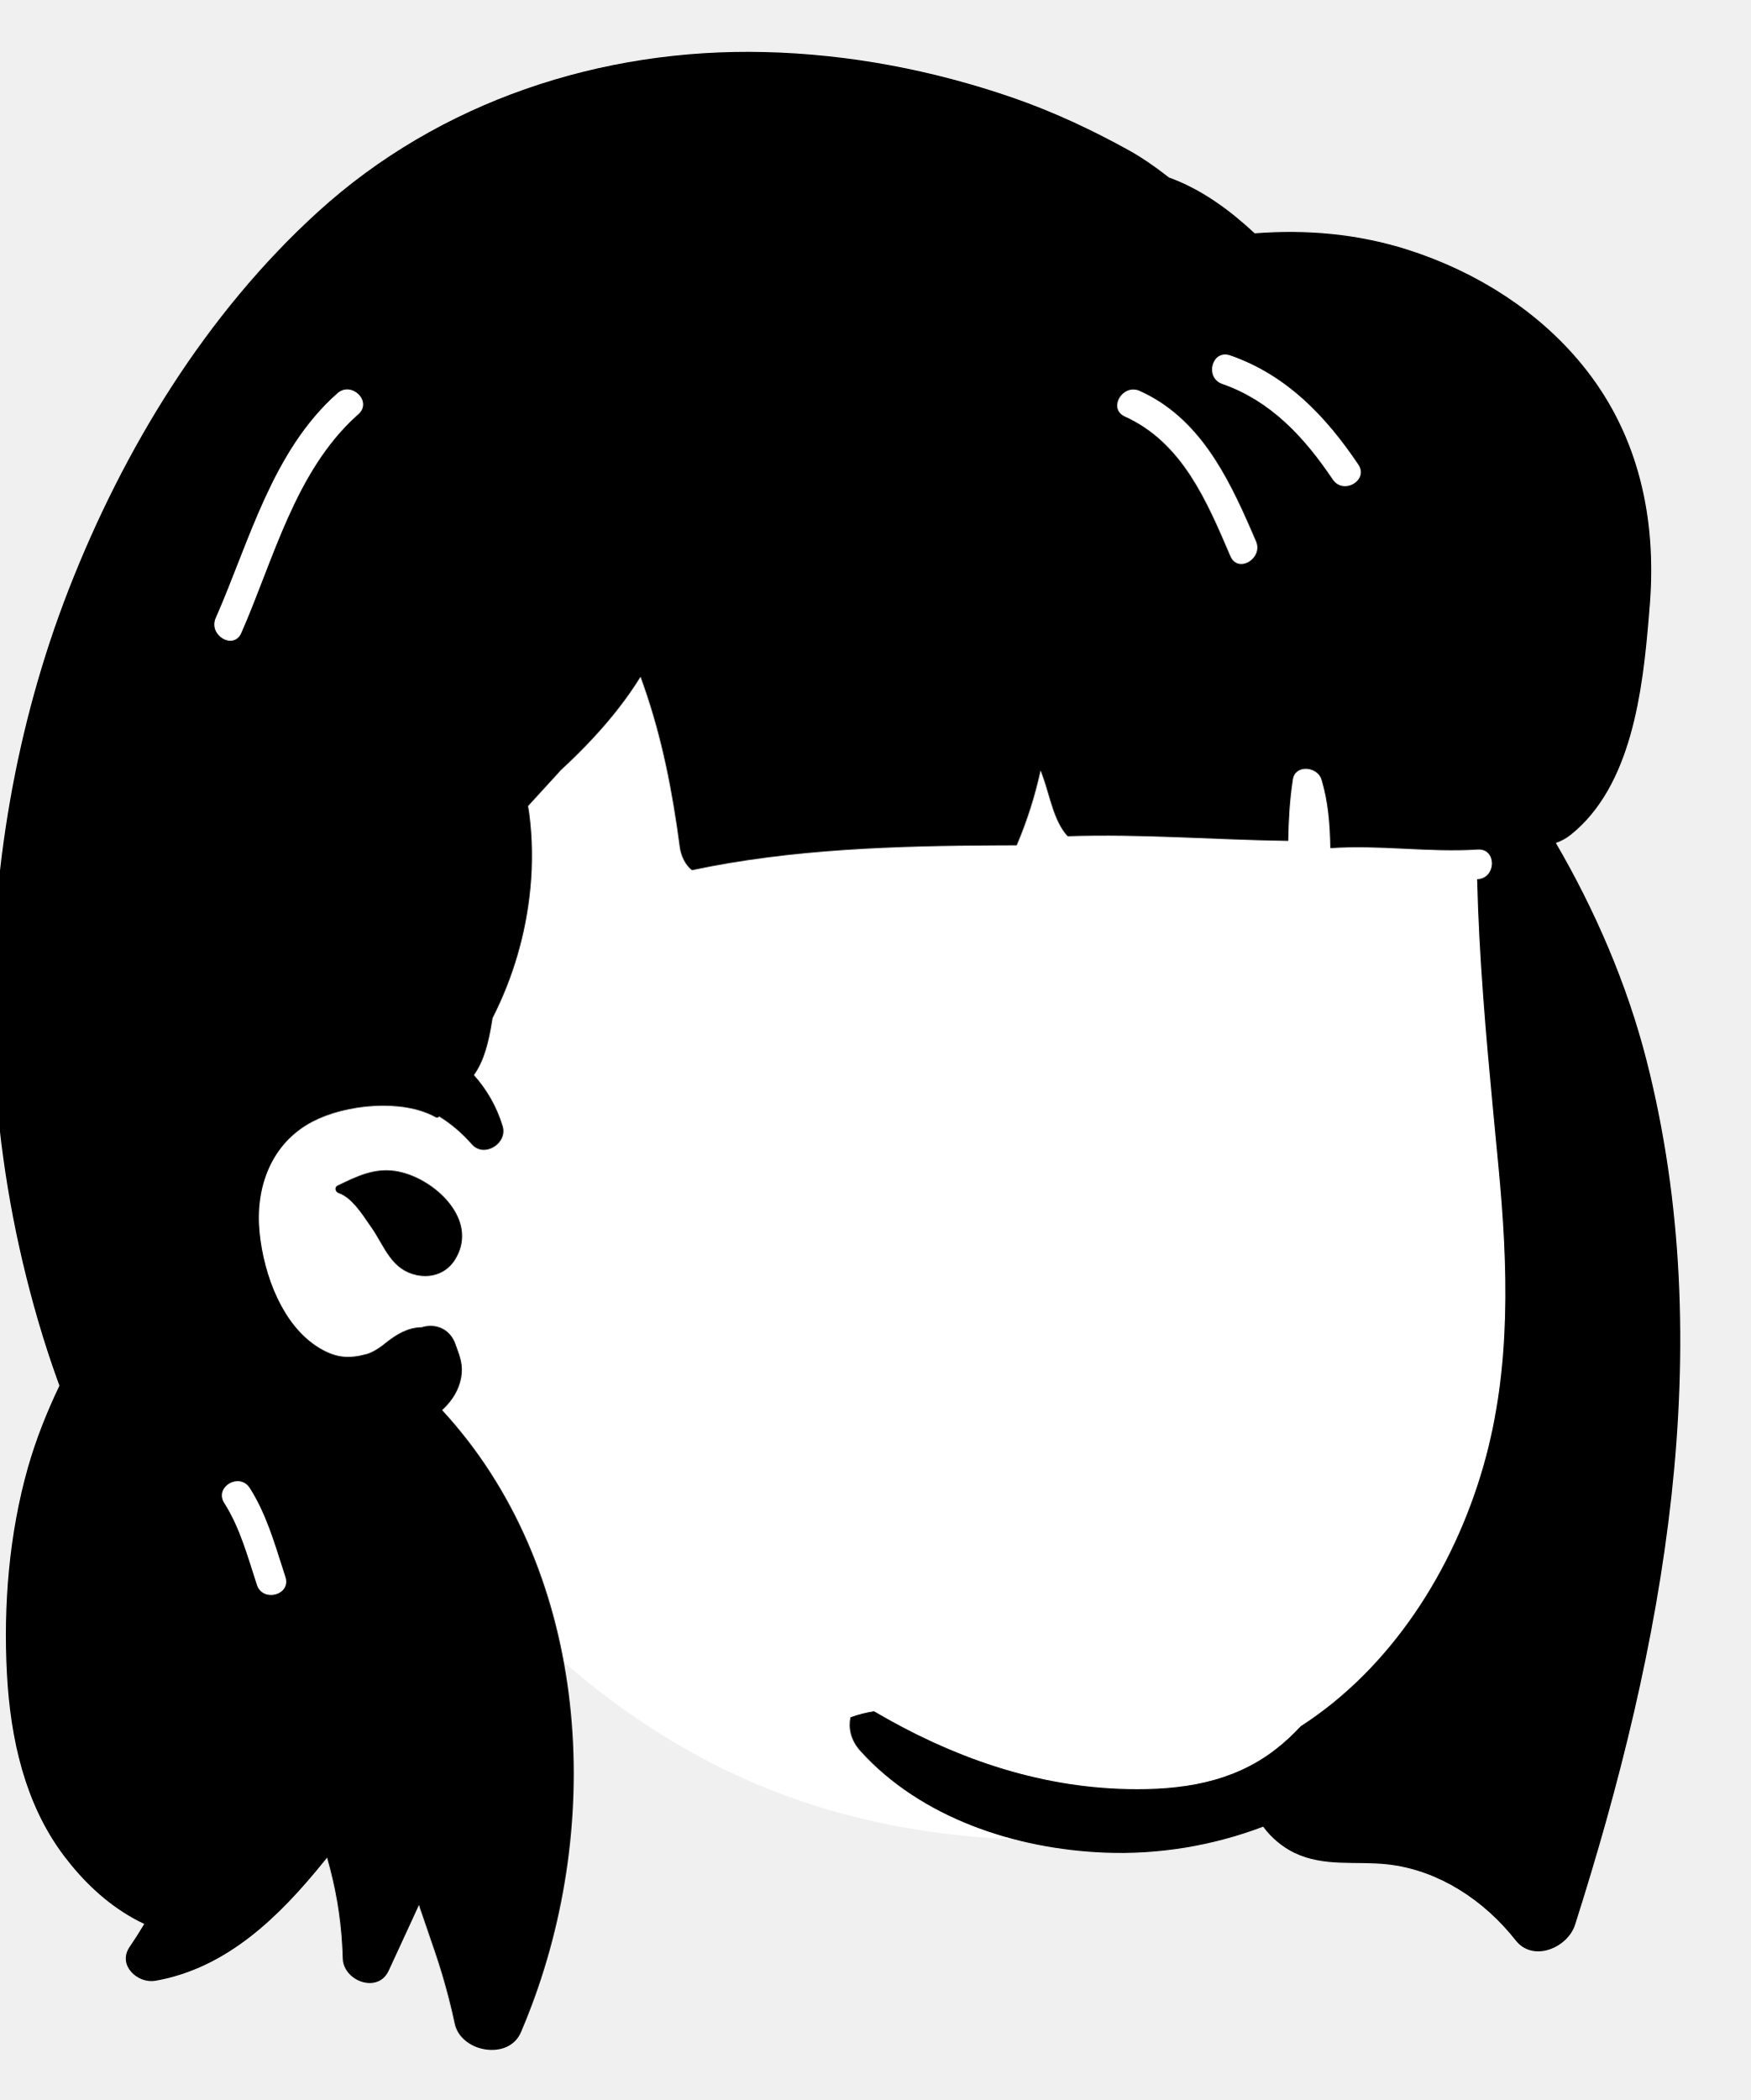
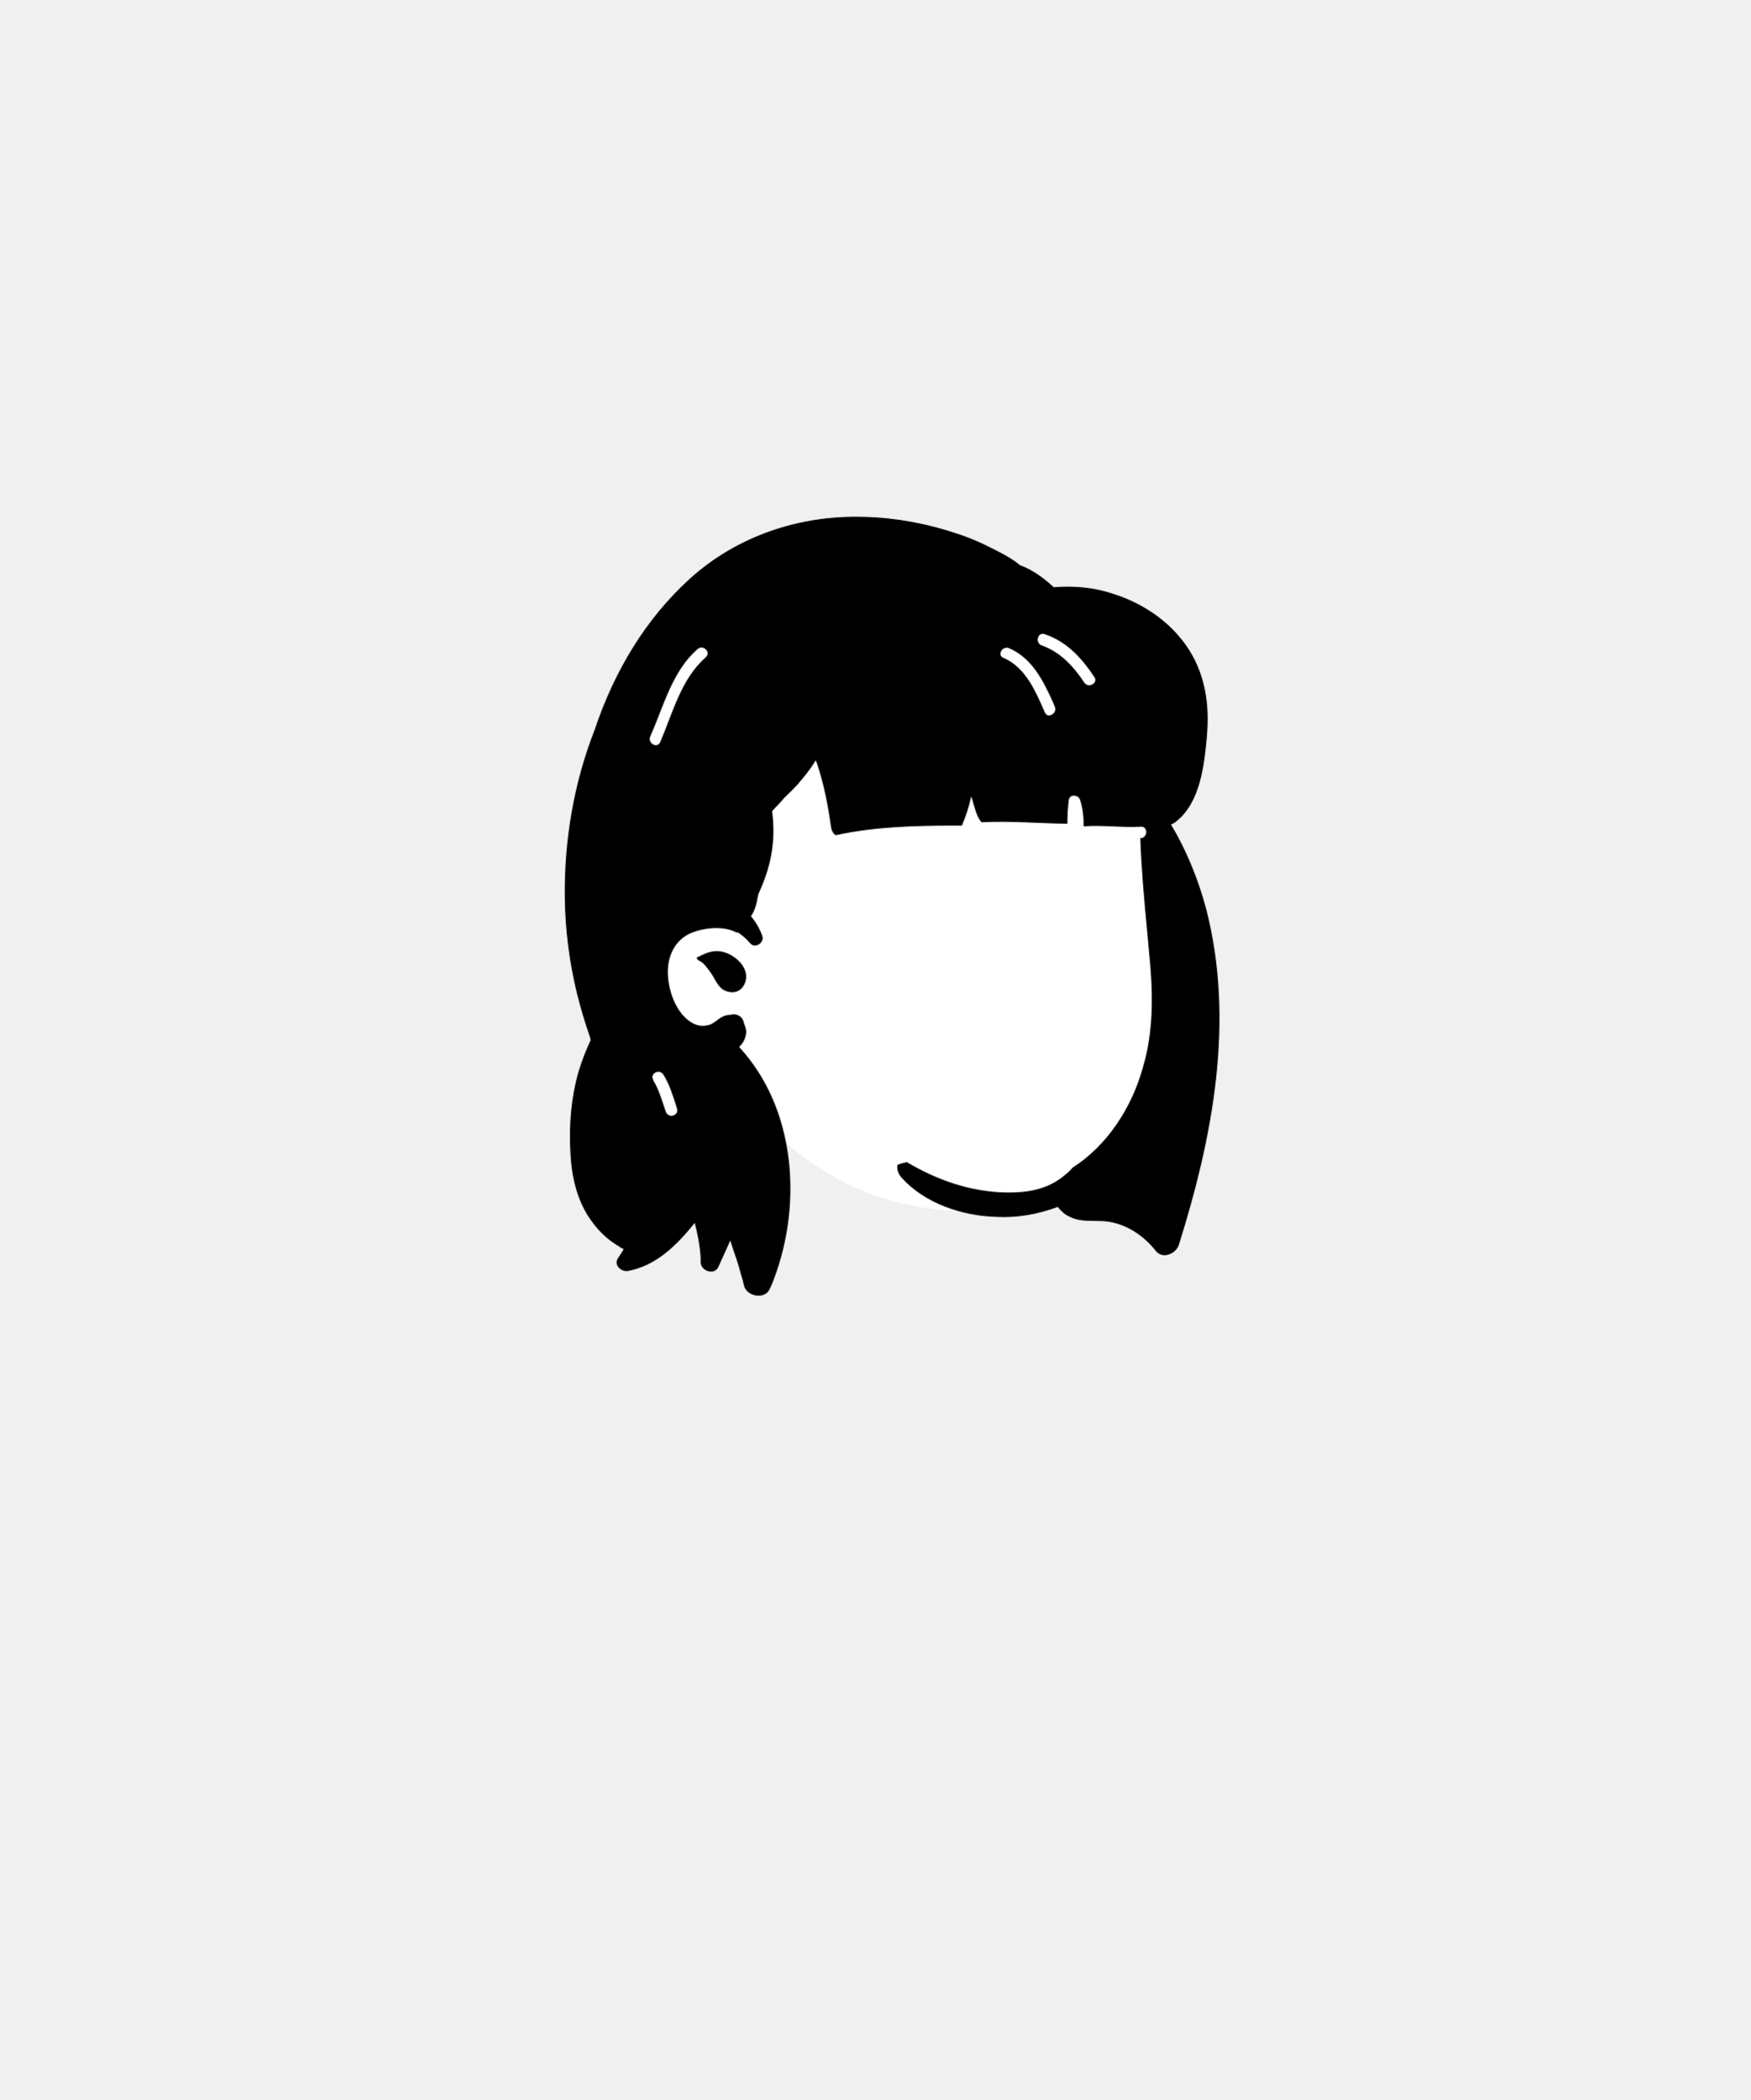
- <svg xmlns="http://www.w3.org/2000/svg" width="473px" height="567px" viewBox="0 0 473 567" version="1.1">
-   <g id="head/mono/Medium-Bangs-3" stroke="none" stroke-width="1" fill="none" fill-rule="evenodd">
-     <path d="M256.576,38.978 C313.357,38.978 384.473,103.748 405.286,131.311 C422.785,154.484 420.31,273.865 420.31,344.682 C420.31,359.493 413.615,387.525 411.184,401.692 C402.278,453.607 363.475,497.146 286.677,497.146 C224.144,497.146 176.022,477.339 129.487,426.68 C118.87,415.123 67.022,456.498 56.418,441.598 C28.721,441.598 5.562,182.82 59.941,105.201 C114.32,27.583 199.796,38.978 256.576,38.978 Z" id="🎨-Background" fill="#FFFFFF" />
-     <path d="M85.917,57.205 C118.727,27.355 162.437,12.995 206.537,14.055 C229.377,14.605 252.137,18.955 273.707,26.405 C284.497,30.145 294.947,35.025 304.937,40.545 C308.537,42.53 311.856,44.855 315.05,47.325 L315.847,47.945 L315.857,47.945 C324.427,51.025 332.077,56.555 339.017,63.025 C352.927,61.915 366.947,63.165 380.397,67.455 C399.117,73.435 416.447,84.385 428.617,99.935 C442.793,118.038 447.505,139.997 445.824,162.665 L445.513,166.516 C443.85,186.541 440.872,212.297 424.437,225.455 C423.187,226.455 421.807,227.215 420.377,227.675 C430.967,245.815 439.657,265.955 444.857,286.295 C464.707,363.985 449.447,445.005 425.577,519.885 C423.617,526.055 414.287,530.155 409.537,524.125 C401.057,513.345 388.737,505.125 374.877,503.585 C366.327,502.635 357.817,504.355 349.737,500.475 C346.567,498.945 343.507,496.445 341.307,493.405 C327.667,498.575 312.977,501.015 298.407,500.415 C274.497,499.435 248.937,491.155 232.487,472.995 C229.847,470.08 229.178,466.807 229.786,463.857 C231.849,463.121 233.967,462.573 236.149,462.23 C257.009,474.524 280.003,482.739 304.715,483.255 C318.994,483.553 332.922,481.556 344.5,472.64 C347.005,470.71 349.309,468.573 351.439,466.277 C375.646,450.705 392.713,424.256 400.827,395.925 C408.387,369.505 407.457,341.995 404.857,314.895 L403.485,300.594 C401.486,279.605 399.631,258.553 399.111,237.475 L399.268,237.467 L399.268,237.467 C404.38,237.137 404.417,229.134 399.268,229.467 C385.949,230.329 372.731,228.144 359.453,229.096 C359.342,222.819 358.89,216.57 357.045,210.516 C355.992,207.057 349.969,206.375 349.331,210.516 C348.477,216.056 348.165,221.565 348.072,227.13 C328.201,226.866 308.349,225.194 288.475,225.881 C284.809,221.971 283.642,215.038 281.927,210.215 C281.677,209.505 281.427,208.805 281.167,208.095 C279.66,214.987 277.524,221.728 274.714,228.327 L269.84,228.343 C242.185,228.473 213.967,229.3 186.963,235.043 C185.086,233.602 183.969,231.088 183.667,228.805 C181.708,213.949 178.912,199.488 173.958,185.331 L173.249,183.334 C173.191,183.168 173.13,182.992 173.066,182.807 C169.415,188.7 165.059,194.193 160.308,199.308 C157.508,202.323 154.572,205.206 151.559,208.007 C148.632,211.257 145.607,214.458 142.675,217.718 C142.79,218.311 142.89,218.913 142.971,219.526 C143.868,226.291 143.961,233.152 143.304,239.943 C142.116,252.22 138.65,264.05 133.082,274.994 L132.906,276.09 C132.06,281.218 130.857,286.519 128.048,290.381 C131.554,294.309 134.255,299.001 135.821,304.214 C137.215,308.855 130.794,312.877 127.464,309.079 C124.819,306.062 121.88,303.565 118.652,301.573 C118.448,301.85 118.08,301.986 117.667,301.755 C108.677,296.765 93.407,298.275 84.427,302.975 C73.257,308.815 68.897,320.805 70.137,332.955 C71.327,344.565 76.407,358.135 86.257,364.085 C90.777,366.815 94.297,367.045 99.097,365.735 C100.631,365.318 102.534,364.04 103.351,363.405 L104.155,362.76 C107.301,360.273 110.232,358.57 113.947,358.505 C117.746,357.32 121.564,358.964 123.017,362.947 L123.107,363.205 C123.787,365.235 125.027,367.785 124.757,370.885 C124.477,374.205 122.957,377.225 120.687,379.655 C120.297,380.075 119.877,380.495 119.447,380.885 C158.547,423.215 163.567,489.175 143.517,542.055 C142.647,544.375 141.717,546.665 140.747,548.935 C137.397,556.715 124.497,554.305 122.857,546.595 C122.367,544.285 121.827,541.985 121.237,539.705 C120.152,535.492 118.91,531.318 117.509,527.204 L116.977,525.665 C115.787,522.265 114.677,518.835 113.477,515.435 L113.357,515.046 C113.312,514.892 113.262,514.715 113.207,514.515 L111.177,518.945 L111.177,518.945 L105.007,532.315 C102.12,538.554 92.946,535.163 92.605,529.151 L92.597,528.945 C92.567,527.835 92.527,526.735 92.457,525.645 C92.017,517.475 90.607,509.535 88.367,501.765 L87.559,502.769 C75.525,517.647 61.401,531.592 42.027,535.025 C37.167,535.885 31.667,530.805 35.007,525.895 C36.387,523.865 37.717,521.785 38.977,519.675 C37.887,519.165 36.857,518.635 35.907,518.095 C28.557,513.965 22.437,508.085 17.377,501.415 C6.647,487.275 2.807,469.475 1.867,452.055 C0.867,433.645 2.487,414.235 7.517,396.475 C9.697,388.795 12.647,381.425 16.057,374.275 C15.817,373.635 15.587,372.995 15.357,372.355 C11.677,362.095 8.657,351.605 6.147,340.995 C1.087,319.575 -1.633,297.475 -1.963,275.465 C-2.563,236.035 4.237,195.975 18.567,159.205 C33.367,121.285 55.627,84.755 85.917,57.205 Z M67.487,401.945 C64.769,397.666 57.969,401.522 60.493,405.831 L60.587,405.985 C64.897,412.775 66.917,420.495 69.397,428.065 C70.987,432.935 78.717,430.855 77.107,425.935 L76.574,424.292 C74.106,416.616 71.855,408.814 67.487,401.945 Z M91.157,320.265 L92.962,319.391 C98.657,316.673 103.648,314.822 110.377,317.195 C119.387,320.365 129.037,330.455 122.947,340.245 C120.707,343.855 116.727,345.295 112.627,344.445 C105.715,343.011 103.931,336.787 100.423,331.677 L99.82,330.812 C97.681,327.721 94.977,323.447 91.417,322.235 C90.607,321.955 90.267,320.695 91.157,320.265 Z M96.235,112.406 L96.817,111.885 C100.687,108.465 95.007,102.825 91.157,106.225 C73.537,121.795 67.417,146.165 58.277,166.935 C56.227,171.605 63.117,175.685 65.187,170.975 C73.905,151.155 79.693,127.447 96.235,112.406 L96.235,112.406 Z M307.977,105.595 C303.373,103.52 299.345,110.22 303.771,112.426 L303.937,112.505 C319.497,119.535 326.117,135.455 332.457,150.235 C334.477,154.955 341.367,150.885 339.367,146.205 L338.223,143.553 C331.607,128.321 323.891,112.796 307.977,105.595 Z M332.367,95.975 C327.487,94.285 325.397,102.005 330.237,103.695 C343.427,108.285 352.477,118.185 360.107,129.505 C362.967,133.745 369.897,129.745 367.007,125.465 C358.147,112.325 347.627,101.295 332.367,95.975 Z" id="🖍-Ink" fill="#000000" />
+ <svg xmlns="http://www.w3.org/2000/svg" version="1.1" id="圖層_1" x="0px" y="0px" viewBox="0 0 473 567" style="enable-background:new 0 0 473 567;" xml:space="preserve">
+   <style type="text/css">
+ 	.st0{fill-rule:evenodd;clip-rule:evenodd;fill:#FFFFFF;}
+ 	.st1{fill-rule:evenodd;clip-rule:evenodd;}
+ </style>
+   <g id="head_x2F_mono_x2F_Medium-Bangs-3">
+     <path id="_xD83C__xDFA8_-Background" class="st0" d="M252.7,149.2c22.1,0,49.7,25.2,57.8,35.9c6.8,9,5.8,55.4,5.8,82.9   c0,5.8-2.6,16.6-3.5,22.2c-3.5,20.1-18.6,37.1-48.4,37.1c-24.3,0-43-7.7-61.1-27.4c-4.2-4.5-24.3,11.6-28.4,5.8   c-10.7,0-19.8-100.5,1.4-130.7S230.7,149.2,252.7,149.2z" />
+     <path id="_xD83D__xDD8D_-Ink" class="st1" d="M186.4,156.3c12.8-11.6,29.8-17.2,46.9-16.7c8.9,0.2,17.7,1.9,26.1,4.8   c4.2,1.4,8.2,3.4,12.1,5.5c1.4,0.8,2.7,1.6,3.9,2.6l0.3,0.2l0,0c3.3,1.2,6.3,3.4,9,5.9c5.4-0.4,10.8,0,16.1,1.8   c7.3,2.3,14,6.6,18.7,12.6c5.5,7,7.3,15.5,6.7,24.4l-0.1,1.5c-0.7,7.8-1.8,17.8-8.2,22.9c-0.4,0.4-1,0.7-1.5,0.9   c4.2,7,7.4,14.9,9.5,22.8c7.8,30.2,1.8,61.7-7.4,90.8c-0.8,2.4-4.4,3.9-6.2,1.6c-3.3-4.2-8.1-7.4-13.5-8c-3.3-0.3-6.7,0.3-9.7-1.2   c-1.2-0.5-2.4-1.5-3.3-2.7c-5.3,2-11.1,3-16.6,2.7c-9.3-0.3-19.3-3.6-25.6-10.6c-1-1.1-1.3-2.4-1.1-3.5c0.8-0.3,1.6-0.5,2.5-0.7   c8.1,4.8,17.1,8,26.7,8.2c5.6,0.1,10.9-0.7,15.4-4.2c1-0.8,1.9-1.5,2.7-2.5c9.4-6,16.1-16.3,19.1-27.4c3-10.3,2.6-21,1.5-31.5   l-0.5-5.6c-0.8-8.2-1.5-16.3-1.8-24.5h0.1l0,0c2-0.1,2-3.3,0-3.1c-5.1,0.3-10.3-0.5-15.4-0.1c0-2.4-0.2-4.9-1-7.2   c-0.4-1.3-2.7-1.6-3,0c-0.3,2.2-0.4,4.3-0.4,6.5c-7.8-0.1-15.4-0.8-23.2-0.4c-1.4-1.5-1.9-4.3-2.5-6.1c-0.1-0.3-0.2-0.5-0.3-0.9   c-0.5,2.6-1.4,5.3-2.5,7.9h-1.9c-10.7,0-21.8,0.3-32.2,2.6c-0.8-0.5-1.2-1.5-1.3-2.4c-0.8-5.8-1.9-11.4-3.7-16.8l-0.3-0.8   c0-0.1,0-0.1-0.1-0.2c-1.4,2.3-3.1,4.4-4.9,6.5c-1.1,1.2-2.2,2.3-3.4,3.4c-1.1,1.3-2.3,2.5-3.5,3.8c0,0.2,0.1,0.4,0.1,0.7   c0.3,2.6,0.4,5.3,0.1,8c-0.4,4.8-1.9,9.4-3.9,13.7l-0.1,0.4c-0.3,2-0.8,4-1.9,5.6c1.3,1.5,2.4,3.4,3.1,5.4c0.5,1.8-2,3.4-3.3,1.9   c-1-1.2-2.2-2.2-3.4-3c-0.1,0.1-0.2,0.1-0.3,0.1c-3.5-2-9.4-1.3-12.9,0.4c-4.4,2.3-6,6.9-5.6,11.7c0.4,4.5,2.4,9.7,6.2,12.1   c1.8,1.1,3.2,1.2,5,0.7c0.5-0.1,1.3-0.7,1.6-0.9l0.3-0.2c1.2-1,2.4-1.6,3.8-1.6c1.4-0.4,3,0.2,3.5,1.8v0.1c0.2,0.8,0.8,1.8,0.7,3   c-0.1,1.3-0.7,2.5-1.5,3.4c-0.1,0.1-0.3,0.3-0.4,0.4c15.2,16.4,17.2,42.1,9.4,62.7c-0.3,0.9-0.7,1.8-1.1,2.6   c-1.3,3.1-6.3,2.1-7-0.9c-0.2-0.9-0.4-1.8-0.7-2.6c-0.4-1.6-0.9-3.3-1.4-4.8l-0.2-0.5c-0.4-1.3-0.9-2.6-1.3-3.9v-0.1   c0-0.1,0-0.1-0.1-0.2l-0.8,1.8l0,0l-2.4,5.3c-1.1,2.4-4.7,1.1-4.8-1.2v-0.1c0-0.4,0-0.9,0-1.3c-0.2-3.2-0.8-6.2-1.6-9.3l-0.3,0.4   c-4.7,5.8-10.2,11.2-17.7,12.6c-1.9,0.3-4-1.6-2.7-3.5c0.5-0.8,1.1-1.6,1.5-2.4c-0.4-0.2-0.9-0.4-1.2-0.7c-2.8-1.6-5.3-3.9-7.2-6.5   c-4.2-5.5-5.7-12.4-6-19.1c-0.4-7.1,0.2-14.7,2.2-21.6c0.9-3,2-5.8,3.3-8.6c-0.1-0.2-0.2-0.5-0.2-0.8c-1.4-3.9-2.6-8.1-3.6-12.1   c-2-8.3-3.1-17-3.2-25.5c-0.2-15.3,2.4-30.9,8-45.2C166,181.1,174.6,167,186.4,156.3z M179.2,290.2c-1.1-1.6-3.7-0.2-2.7,1.5v0.1   c1.6,2.6,2.4,5.7,3.4,8.5c0.7,1.9,3.6,1.1,3-0.9l-0.2-0.7C181.8,296,180.9,292.9,179.2,290.2z M188.5,258.5l0.7-0.3   c2.2-1.1,4.2-1.8,6.8-0.9c3.5,1.2,7.2,5.1,4.9,9c-0.9,1.4-2.4,2-4,1.6c-2.7-0.5-3.4-3-4.7-4.9l-0.2-0.3c-0.9-1.2-1.9-2.8-3.3-3.3   C188.3,259.1,188.1,258.7,188.5,258.5z M190.5,177.7l0.2-0.2c1.5-1.3-0.7-3.5-2.2-2.2c-6.9,6-9.2,15.5-12.8,23.6   c-0.8,1.9,1.9,3.4,2.7,1.5C181.7,192.7,184,183.5,190.5,177.7L190.5,177.7z M272.7,175.1c-1.8-0.8-3.4,1.8-1.6,2.6h0.1   c6,2.7,8.6,9,11.1,14.7c0.8,1.9,3.5,0.2,2.7-1.5l-0.4-1C281.9,183.9,278.9,177.8,272.7,175.1z M282.3,171.3c-1.9-0.7-2.7,2.3-0.9,3   c5.1,1.8,8.6,5.6,11.6,10.1c1.1,1.6,3.8,0.1,2.7-1.5C292.2,177.6,288.2,173.3,282.3,171.3z" />
  </g>
</svg>
